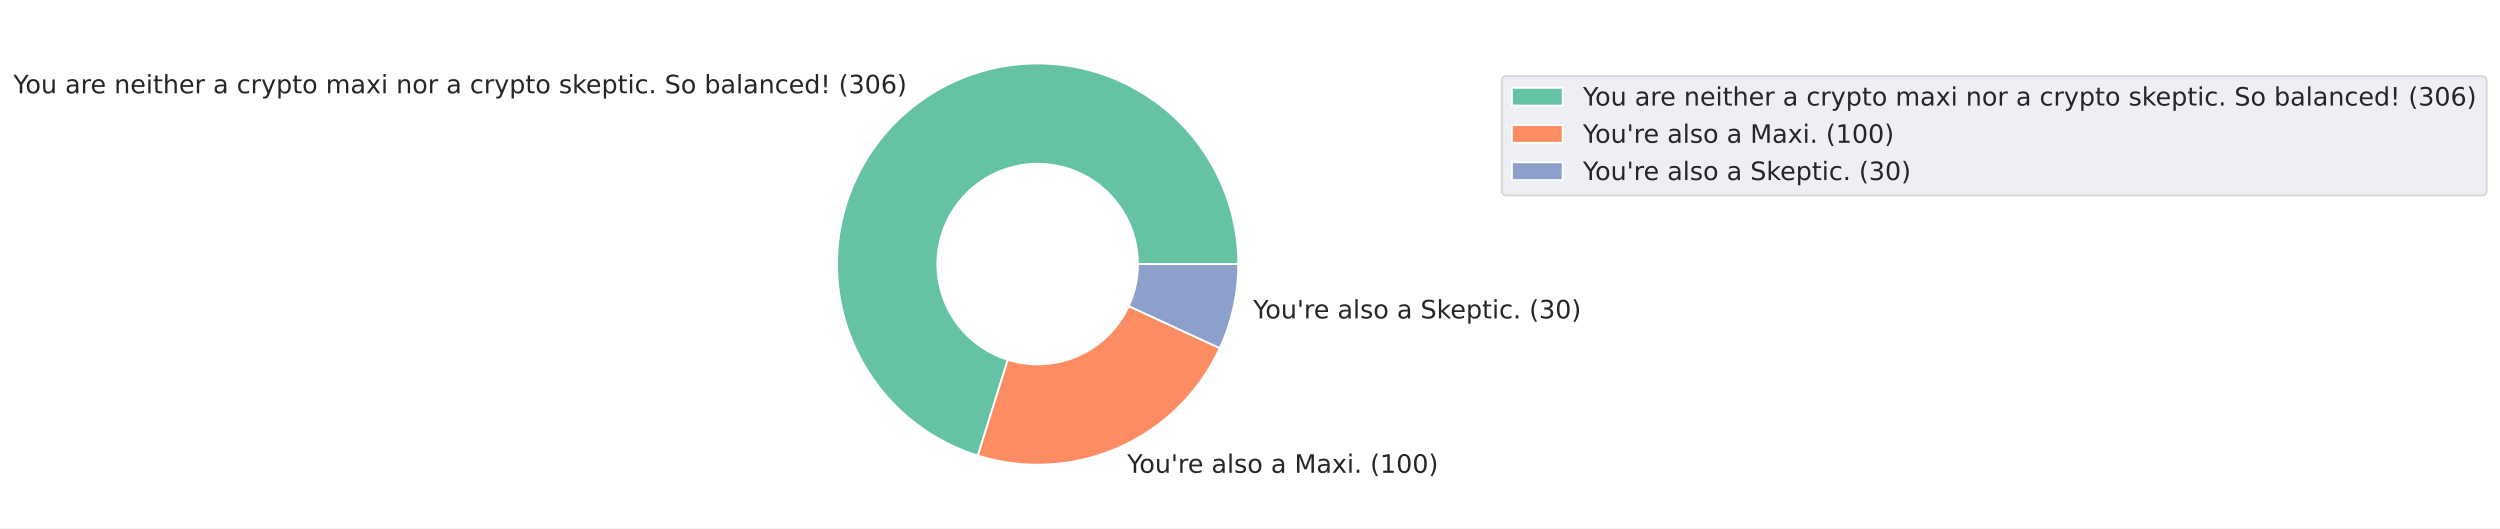
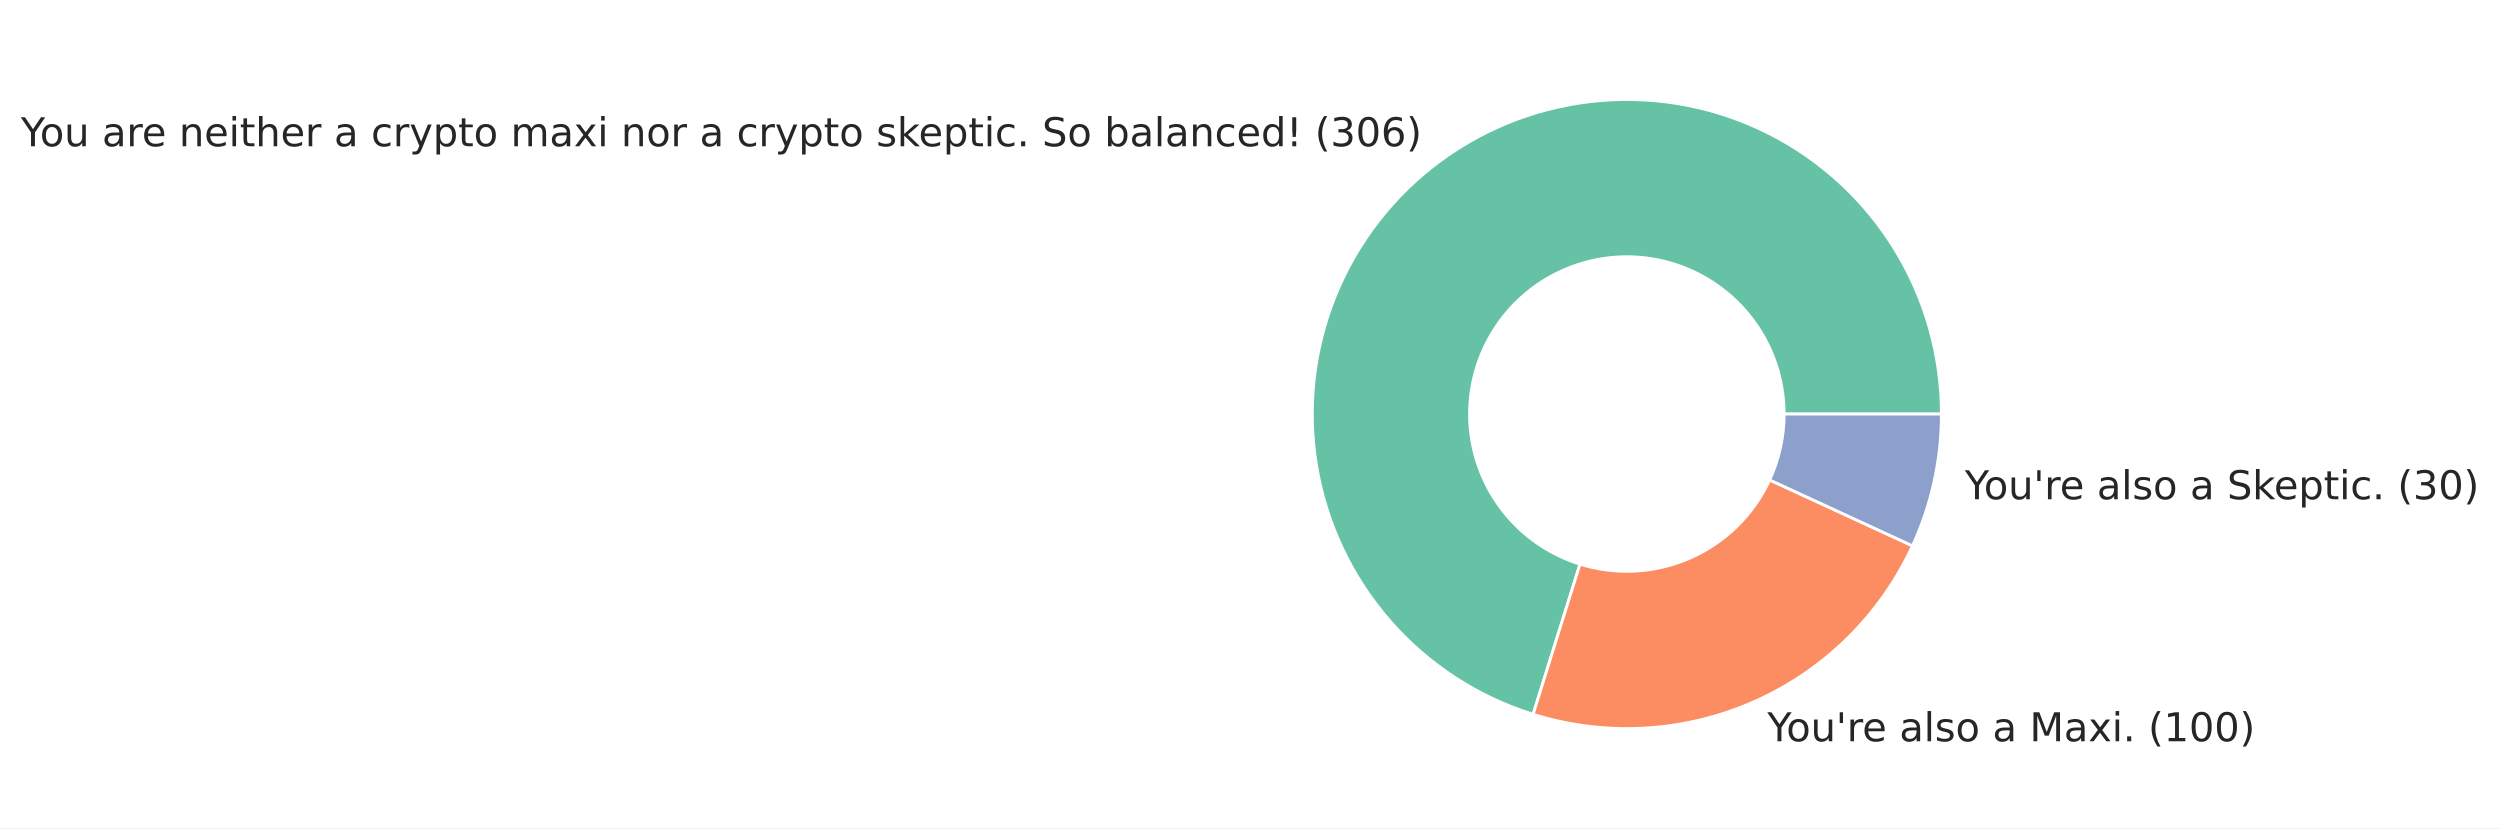
- <svg xmlns="http://www.w3.org/2000/svg" xmlns:xlink="http://www.w3.org/1999/xlink" height="286.2pt" version="1.1" viewBox="0 0 1354.676 286.2" width="1354.676pt">
+ <svg xmlns="http://www.w3.org/2000/svg" xmlns:xlink="http://www.w3.org/1999/xlink" height="286.2pt" version="1.1" viewBox="0 0 864.038 286.2" width="864.038pt">
  <defs>
    <style type="text/css">*{stroke-linecap:butt;stroke-linejoin:round;}</style>
  </defs>
  <g id="figure_1">
    <g id="patch_1">
-       <path d="M -0 286.2  L 1354.676 286.2  L 1354.676 0  L -0 0  z " style="fill:#ffffff;" />
+       <path d="M -0 286.2  L 864.038 286.2  L 864.038 0  L -0 0  z " style="fill:#ffffff;" />
    </g>
    <g id="axes_1">
      <g id="matplotlib.axis_1" />
      <g id="matplotlib.axis_2" />
      <g id="patch_2">
        <path d="M 670.986 143.1  C 670.986 122.998 665.411 103.285 654.883 86.16  C 644.355 69.036 629.281 55.162 611.344 46.088  C 593.407 37.014 573.3 33.089 553.267 34.753  C 533.234 36.417 514.05 43.604 497.856 55.513  C 481.662 67.423 469.083 83.593 461.524 102.219  C 453.966 120.846 451.719 141.209 455.035 161.035  C 458.352 180.862 467.102 199.385 480.311 214.538  C 493.52 229.691 510.675 240.888 529.864 246.879  L 546.065 194.99  C 536.471 191.994 527.893 186.396 521.288 178.819  C 514.684 171.243 510.309 161.981 508.651 152.068  C 506.993 142.155 508.116 131.973 511.895 122.66  C 515.674 113.346 521.964 105.261 530.061 99.307  C 538.158 93.352 547.75 89.758 557.767 88.927  C 567.783 88.095 577.836 90.057 586.805 94.594  C 595.774 99.131 603.31 106.068 608.574 114.63  C 613.838 123.192 616.626 133.049 616.626 143.1  L 670.986 143.1  z " style="fill:#66c2a5;stroke:#ffffff;stroke-linejoin:miter;" />
      </g>
      <g id="patch_3">
        <path d="M 529.864 246.879  C 555.056 254.745 582.27 253.174 606.391 242.463  C 630.511 231.752 649.925 212.616 660.983 188.652  L 611.624 165.876  C 606.095 177.858 596.388 187.426 584.328 192.782  C 572.268 198.137 558.661 198.922 546.065 194.99  L 529.864 246.879  z " style="fill:#fc8d62;stroke:#ffffff;stroke-linejoin:miter;" />
      </g>
      <g id="patch_4">
        <path d="M 660.983 188.652  C 664.268 181.532 666.774 174.078 668.456 166.419  C 670.137 158.76 670.986 150.941 670.986 143.1  L 616.626 143.1  C 616.626 147.021 616.202 150.93 615.361 154.759  C 614.52 158.589 613.267 162.316 611.624 165.876  L 660.983 188.652  z " style="fill:#8da0cb;stroke:#ffffff;stroke-linejoin:miter;" />
      </g>
      <g id="text_1">
        <g style="fill:#262626;" transform="translate(7.2 50.54899)scale(0.1375 -0.1375)">
          <defs>
            <path d="M -13 4666  L 666 4666  L 1959 2747  L 3244 4666  L 3922 4666  L 2272 2222  L 2272 0  L 1638 0  L 1638 2222  L -13 4666  z " id="DejaVuSans-59" transform="scale(0.015625)" />
            <path d="M 1959 3097  Q 1497 3097 1228 2736  Q 959 2375 959 1747  Q 959 1119 1226 758  Q 1494 397 1959 397  Q 2419 397 2687 759  Q 2956 1122 2956 1747  Q 2956 2369 2687 2733  Q 2419 3097 1959 3097  z M 1959 3584  Q 2709 3584 3137 3096  Q 3566 2609 3566 1747  Q 3566 888 3137 398  Q 2709 -91 1959 -91  Q 1206 -91 779 398  Q 353 888 353 1747  Q 353 2609 779 3096  Q 1206 3584 1959 3584  z " id="DejaVuSans-6f" transform="scale(0.015625)" />
            <path d="M 544 1381  L 544 3500  L 1119 3500  L 1119 1403  Q 1119 906 1312 657  Q 1506 409 1894 409  Q 2359 409 2629 706  Q 2900 1003 2900 1516  L 2900 3500  L 3475 3500  L 3475 0  L 2900 0  L 2900 538  Q 2691 219 2414 64  Q 2138 -91 1772 -91  Q 1169 -91 856 284  Q 544 659 544 1381  z M 1991 3584  L 1991 3584  z " id="DejaVuSans-75" transform="scale(0.015625)" />
            <path id="DejaVuSans-20" transform="scale(0.015625)" />
            <path d="M 2194 1759  Q 1497 1759 1228 1600  Q 959 1441 959 1056  Q 959 750 1161 570  Q 1363 391 1709 391  Q 2188 391 2477 730  Q 2766 1069 2766 1631  L 2766 1759  L 2194 1759  z M 3341 1997  L 3341 0  L 2766 0  L 2766 531  Q 2569 213 2275 61  Q 1981 -91 1556 -91  Q 1019 -91 701 211  Q 384 513 384 1019  Q 384 1609 779 1909  Q 1175 2209 1959 2209  L 2766 2209  L 2766 2266  Q 2766 2663 2505 2880  Q 2244 3097 1772 3097  Q 1472 3097 1187 3025  Q 903 2953 641 2809  L 641 3341  Q 956 3463 1253 3523  Q 1550 3584 1831 3584  Q 2591 3584 2966 3190  Q 3341 2797 3341 1997  z " id="DejaVuSans-61" transform="scale(0.015625)" />
            <path d="M 2631 2963  Q 2534 3019 2420 3045  Q 2306 3072 2169 3072  Q 1681 3072 1420 2755  Q 1159 2438 1159 1844  L 1159 0  L 581 0  L 581 3500  L 1159 3500  L 1159 2956  Q 1341 3275 1631 3429  Q 1922 3584 2338 3584  Q 2397 3584 2469 3576  Q 2541 3569 2628 3553  L 2631 2963  z " id="DejaVuSans-72" transform="scale(0.015625)" />
            <path d="M 3597 1894  L 3597 1613  L 953 1613  Q 991 1019 1311 708  Q 1631 397 2203 397  Q 2534 397 2845 478  Q 3156 559 3463 722  L 3463 178  Q 3153 47 2828 -22  Q 2503 -91 2169 -91  Q 1331 -91 842 396  Q 353 884 353 1716  Q 353 2575 817 3079  Q 1281 3584 2069 3584  Q 2775 3584 3186 3129  Q 3597 2675 3597 1894  z M 3022 2063  Q 3016 2534 2758 2815  Q 2500 3097 2075 3097  Q 1594 3097 1305 2825  Q 1016 2553 972 2059  L 3022 2063  z " id="DejaVuSans-65" transform="scale(0.015625)" />
            <path d="M 3513 2113  L 3513 0  L 2938 0  L 2938 2094  Q 2938 2591 2744 2837  Q 2550 3084 2163 3084  Q 1697 3084 1428 2787  Q 1159 2491 1159 1978  L 1159 0  L 581 0  L 581 3500  L 1159 3500  L 1159 2956  Q 1366 3272 1645 3428  Q 1925 3584 2291 3584  Q 2894 3584 3203 3211  Q 3513 2838 3513 2113  z " id="DejaVuSans-6e" transform="scale(0.015625)" />
            <path d="M 603 3500  L 1178 3500  L 1178 0  L 603 0  L 603 3500  z M 603 4863  L 1178 4863  L 1178 4134  L 603 4134  L 603 4863  z " id="DejaVuSans-69" transform="scale(0.015625)" />
            <path d="M 1172 4494  L 1172 3500  L 2356 3500  L 2356 3053  L 1172 3053  L 1172 1153  Q 1172 725 1289 603  Q 1406 481 1766 481  L 2356 481  L 2356 0  L 1766 0  Q 1100 0 847 248  Q 594 497 594 1153  L 594 3053  L 172 3053  L 172 3500  L 594 3500  L 594 4494  L 1172 4494  z " id="DejaVuSans-74" transform="scale(0.015625)" />
            <path d="M 3513 2113  L 3513 0  L 2938 0  L 2938 2094  Q 2938 2591 2744 2837  Q 2550 3084 2163 3084  Q 1697 3084 1428 2787  Q 1159 2491 1159 1978  L 1159 0  L 581 0  L 581 4863  L 1159 4863  L 1159 2956  Q 1366 3272 1645 3428  Q 1925 3584 2291 3584  Q 2894 3584 3203 3211  Q 3513 2838 3513 2113  z " id="DejaVuSans-68" transform="scale(0.015625)" />
            <path d="M 3122 3366  L 3122 2828  Q 2878 2963 2633 3030  Q 2388 3097 2138 3097  Q 1578 3097 1268 2742  Q 959 2388 959 1747  Q 959 1106 1268 751  Q 1578 397 2138 397  Q 2388 397 2633 464  Q 2878 531 3122 666  L 3122 134  Q 2881 22 2623 -34  Q 2366 -91 2075 -91  Q 1284 -91 818 406  Q 353 903 353 1747  Q 353 2603 823 3093  Q 1294 3584 2113 3584  Q 2378 3584 2631 3529  Q 2884 3475 3122 3366  z " id="DejaVuSans-63" transform="scale(0.015625)" />
            <path d="M 2059 -325  Q 1816 -950 1584 -1140  Q 1353 -1331 966 -1331  L 506 -1331  L 506 -850  L 844 -850  Q 1081 -850 1212 -737  Q 1344 -625 1503 -206  L 1606 56  L 191 3500  L 800 3500  L 1894 763  L 2988 3500  L 3597 3500  L 2059 -325  z " id="DejaVuSans-79" transform="scale(0.015625)" />
            <path d="M 1159 525  L 1159 -1331  L 581 -1331  L 581 3500  L 1159 3500  L 1159 2969  Q 1341 3281 1617 3432  Q 1894 3584 2278 3584  Q 2916 3584 3314 3078  Q 3713 2572 3713 1747  Q 3713 922 3314 415  Q 2916 -91 2278 -91  Q 1894 -91 1617 61  Q 1341 213 1159 525  z M 3116 1747  Q 3116 2381 2855 2742  Q 2594 3103 2138 3103  Q 1681 3103 1420 2742  Q 1159 2381 1159 1747  Q 1159 1113 1420 752  Q 1681 391 2138 391  Q 2594 391 2855 752  Q 3116 1113 3116 1747  z " id="DejaVuSans-70" transform="scale(0.015625)" />
            <path d="M 3328 2828  Q 3544 3216 3844 3400  Q 4144 3584 4550 3584  Q 5097 3584 5394 3201  Q 5691 2819 5691 2113  L 5691 0  L 5113 0  L 5113 2094  Q 5113 2597 4934 2840  Q 4756 3084 4391 3084  Q 3944 3084 3684 2787  Q 3425 2491 3425 1978  L 3425 0  L 2847 0  L 2847 2094  Q 2847 2600 2669 2842  Q 2491 3084 2119 3084  Q 1678 3084 1418 2786  Q 1159 2488 1159 1978  L 1159 0  L 581 0  L 581 3500  L 1159 3500  L 1159 2956  Q 1356 3278 1631 3431  Q 1906 3584 2284 3584  Q 2666 3584 2933 3390  Q 3200 3197 3328 2828  z " id="DejaVuSans-6d" transform="scale(0.015625)" />
            <path d="M 3513 3500  L 2247 1797  L 3578 0  L 2900 0  L 1881 1375  L 863 0  L 184 0  L 1544 1831  L 300 3500  L 978 3500  L 1906 2253  L 2834 3500  L 3513 3500  z " id="DejaVuSans-78" transform="scale(0.015625)" />
            <path d="M 2834 3397  L 2834 2853  Q 2591 2978 2328 3040  Q 2066 3103 1784 3103  Q 1356 3103 1142 2972  Q 928 2841 928 2578  Q 928 2378 1081 2264  Q 1234 2150 1697 2047  L 1894 2003  Q 2506 1872 2764 1633  Q 3022 1394 3022 966  Q 3022 478 2636 193  Q 2250 -91 1575 -91  Q 1294 -91 989 -36  Q 684 19 347 128  L 347 722  Q 666 556 975 473  Q 1284 391 1588 391  Q 1994 391 2212 530  Q 2431 669 2431 922  Q 2431 1156 2273 1281  Q 2116 1406 1581 1522  L 1381 1569  Q 847 1681 609 1914  Q 372 2147 372 2553  Q 372 3047 722 3315  Q 1072 3584 1716 3584  Q 2034 3584 2315 3537  Q 2597 3491 2834 3397  z " id="DejaVuSans-73" transform="scale(0.015625)" />
            <path d="M 581 4863  L 1159 4863  L 1159 1991  L 2875 3500  L 3609 3500  L 1753 1863  L 3688 0  L 2938 0  L 1159 1709  L 1159 0  L 581 0  L 581 4863  z " id="DejaVuSans-6b" transform="scale(0.015625)" />
            <path d="M 684 794  L 1344 794  L 1344 0  L 684 0  L 684 794  z " id="DejaVuSans-2e" transform="scale(0.015625)" />
            <path d="M 3425 4513  L 3425 3897  Q 3066 4069 2747 4153  Q 2428 4238 2131 4238  Q 1616 4238 1336 4038  Q 1056 3838 1056 3469  Q 1056 3159 1242 3001  Q 1428 2844 1947 2747  L 2328 2669  Q 3034 2534 3370 2195  Q 3706 1856 3706 1288  Q 3706 609 3251 259  Q 2797 -91 1919 -91  Q 1588 -91 1214 -16  Q 841 59 441 206  L 441 856  Q 825 641 1194 531  Q 1563 422 1919 422  Q 2459 422 2753 634  Q 3047 847 3047 1241  Q 3047 1584 2836 1778  Q 2625 1972 2144 2069  L 1759 2144  Q 1053 2284 737 2584  Q 422 2884 422 3419  Q 422 4038 858 4394  Q 1294 4750 2059 4750  Q 2388 4750 2728 4690  Q 3069 4631 3425 4513  z " id="DejaVuSans-53" transform="scale(0.015625)" />
            <path d="M 3116 1747  Q 3116 2381 2855 2742  Q 2594 3103 2138 3103  Q 1681 3103 1420 2742  Q 1159 2381 1159 1747  Q 1159 1113 1420 752  Q 1681 391 2138 391  Q 2594 391 2855 752  Q 3116 1113 3116 1747  z M 1159 2969  Q 1341 3281 1617 3432  Q 1894 3584 2278 3584  Q 2916 3584 3314 3078  Q 3713 2572 3713 1747  Q 3713 922 3314 415  Q 2916 -91 2278 -91  Q 1894 -91 1617 61  Q 1341 213 1159 525  L 1159 0  L 581 0  L 581 4863  L 1159 4863  L 1159 2969  z " id="DejaVuSans-62" transform="scale(0.015625)" />
            <path d="M 603 4863  L 1178 4863  L 1178 0  L 603 0  L 603 4863  z " id="DejaVuSans-6c" transform="scale(0.015625)" />
            <path d="M 2906 2969  L 2906 4863  L 3481 4863  L 3481 0  L 2906 0  L 2906 525  Q 2725 213 2448 61  Q 2172 -91 1784 -91  Q 1150 -91 751 415  Q 353 922 353 1747  Q 353 2572 751 3078  Q 1150 3584 1784 3584  Q 2172 3584 2448 3432  Q 2725 3281 2906 2969  z M 947 1747  Q 947 1113 1208 752  Q 1469 391 1925 391  Q 2381 391 2643 752  Q 2906 1113 2906 1747  Q 2906 2381 2643 2742  Q 2381 3103 1925 3103  Q 1469 3103 1208 2742  Q 947 2381 947 1747  z " id="DejaVuSans-64" transform="scale(0.015625)" />
            <path d="M 966 794  L 1600 794  L 1600 0  L 966 0  L 966 794  z M 966 4666  L 1600 4666  L 1600 2619  L 1538 1503  L 1031 1503  L 966 2619  L 966 4666  z " id="DejaVuSans-21" transform="scale(0.015625)" />
            <path d="M 1984 4856  Q 1566 4138 1362 3434  Q 1159 2731 1159 2009  Q 1159 1288 1364 580  Q 1569 -128 1984 -844  L 1484 -844  Q 1016 -109 783 600  Q 550 1309 550 2009  Q 550 2706 781 3412  Q 1013 4119 1484 4856  L 1984 4856  z " id="DejaVuSans-28" transform="scale(0.015625)" />
            <path d="M 2597 2516  Q 3050 2419 3304 2112  Q 3559 1806 3559 1356  Q 3559 666 3084 287  Q 2609 -91 1734 -91  Q 1441 -91 1130 -33  Q 819 25 488 141  L 488 750  Q 750 597 1062 519  Q 1375 441 1716 441  Q 2309 441 2620 675  Q 2931 909 2931 1356  Q 2931 1769 2642 2001  Q 2353 2234 1838 2234  L 1294 2234  L 1294 2753  L 1863 2753  Q 2328 2753 2575 2939  Q 2822 3125 2822 3475  Q 2822 3834 2567 4026  Q 2313 4219 1838 4219  Q 1578 4219 1281 4162  Q 984 4106 628 3988  L 628 4550  Q 988 4650 1302 4700  Q 1616 4750 1894 4750  Q 2613 4750 3031 4423  Q 3450 4097 3450 3541  Q 3450 3153 3228 2886  Q 3006 2619 2597 2516  z " id="DejaVuSans-33" transform="scale(0.015625)" />
            <path d="M 2034 4250  Q 1547 4250 1301 3770  Q 1056 3291 1056 2328  Q 1056 1369 1301 889  Q 1547 409 2034 409  Q 2525 409 2770 889  Q 3016 1369 3016 2328  Q 3016 3291 2770 3770  Q 2525 4250 2034 4250  z M 2034 4750  Q 2819 4750 3233 4129  Q 3647 3509 3647 2328  Q 3647 1150 3233 529  Q 2819 -91 2034 -91  Q 1250 -91 836 529  Q 422 1150 422 2328  Q 422 3509 836 4129  Q 1250 4750 2034 4750  z " id="DejaVuSans-30" transform="scale(0.015625)" />
            <path d="M 2113 2584  Q 1688 2584 1439 2293  Q 1191 2003 1191 1497  Q 1191 994 1439 701  Q 1688 409 2113 409  Q 2538 409 2786 701  Q 3034 994 3034 1497  Q 3034 2003 2786 2293  Q 2538 2584 2113 2584  z M 3366 4563  L 3366 3988  Q 3128 4100 2886 4159  Q 2644 4219 2406 4219  Q 1781 4219 1451 3797  Q 1122 3375 1075 2522  Q 1259 2794 1537 2939  Q 1816 3084 2150 3084  Q 2853 3084 3261 2657  Q 3669 2231 3669 1497  Q 3669 778 3244 343  Q 2819 -91 2113 -91  Q 1303 -91 875 529  Q 447 1150 447 2328  Q 447 3434 972 4092  Q 1497 4750 2381 4750  Q 2619 4750 2861 4703  Q 3103 4656 3366 4563  z " id="DejaVuSans-36" transform="scale(0.015625)" />
            <path d="M 513 4856  L 1013 4856  Q 1481 4119 1714 3412  Q 1947 2706 1947 2009  Q 1947 1309 1714 600  Q 1481 -109 1013 -844  L 513 -844  Q 928 -128 1133 580  Q 1338 1288 1338 2009  Q 1338 2731 1133 3434  Q 928 4138 513 4856  z " id="DejaVuSans-29" transform="scale(0.015625)" />
          </defs>
          <use xlink:href="#DejaVuSans-59" />
          <use x="47.834" xlink:href="#DejaVuSans-6f" />
          <use x="109.016" xlink:href="#DejaVuSans-75" />
          <use x="172.395" xlink:href="#DejaVuSans-20" />
          <use x="204.182" xlink:href="#DejaVuSans-61" />
          <use x="265.461" xlink:href="#DejaVuSans-72" />
          <use x="304.324" xlink:href="#DejaVuSans-65" />
          <use x="365.848" xlink:href="#DejaVuSans-20" />
          <use x="397.635" xlink:href="#DejaVuSans-6e" />
          <use x="461.014" xlink:href="#DejaVuSans-65" />
          <use x="522.537" xlink:href="#DejaVuSans-69" />
          <use x="550.32" xlink:href="#DejaVuSans-74" />
          <use x="589.529" xlink:href="#DejaVuSans-68" />
          <use x="652.908" xlink:href="#DejaVuSans-65" />
          <use x="714.432" xlink:href="#DejaVuSans-72" />
          <use x="755.545" xlink:href="#DejaVuSans-20" />
          <use x="787.332" xlink:href="#DejaVuSans-61" />
          <use x="848.611" xlink:href="#DejaVuSans-20" />
          <use x="880.398" xlink:href="#DejaVuSans-63" />
          <use x="935.379" xlink:href="#DejaVuSans-72" />
          <use x="976.492" xlink:href="#DejaVuSans-79" />
          <use x="1035.672" xlink:href="#DejaVuSans-70" />
          <use x="1099.148" xlink:href="#DejaVuSans-74" />
          <use x="1138.357" xlink:href="#DejaVuSans-6f" />
          <use x="1199.539" xlink:href="#DejaVuSans-20" />
          <use x="1231.326" xlink:href="#DejaVuSans-6d" />
          <use x="1328.738" xlink:href="#DejaVuSans-61" />
          <use x="1390.018" xlink:href="#DejaVuSans-78" />
          <use x="1449.197" xlink:href="#DejaVuSans-69" />
          <use x="1476.98" xlink:href="#DejaVuSans-20" />
          <use x="1508.768" xlink:href="#DejaVuSans-6e" />
          <use x="1572.146" xlink:href="#DejaVuSans-6f" />
          <use x="1633.328" xlink:href="#DejaVuSans-72" />
          <use x="1674.441" xlink:href="#DejaVuSans-20" />
          <use x="1706.229" xlink:href="#DejaVuSans-61" />
          <use x="1767.508" xlink:href="#DejaVuSans-20" />
          <use x="1799.295" xlink:href="#DejaVuSans-63" />
          <use x="1854.275" xlink:href="#DejaVuSans-72" />
          <use x="1895.389" xlink:href="#DejaVuSans-79" />
          <use x="1954.568" xlink:href="#DejaVuSans-70" />
          <use x="2018.045" xlink:href="#DejaVuSans-74" />
          <use x="2057.254" xlink:href="#DejaVuSans-6f" />
          <use x="2118.436" xlink:href="#DejaVuSans-20" />
          <use x="2150.223" xlink:href="#DejaVuSans-73" />
          <use x="2202.322" xlink:href="#DejaVuSans-6b" />
          <use x="2256.607" xlink:href="#DejaVuSans-65" />
          <use x="2318.131" xlink:href="#DejaVuSans-70" />
          <use x="2381.607" xlink:href="#DejaVuSans-74" />
          <use x="2420.816" xlink:href="#DejaVuSans-69" />
          <use x="2448.6" xlink:href="#DejaVuSans-63" />
          <use x="2503.58" xlink:href="#DejaVuSans-2e" />
          <use x="2535.367" xlink:href="#DejaVuSans-20" />
          <use x="2567.154" xlink:href="#DejaVuSans-53" />
          <use x="2630.631" xlink:href="#DejaVuSans-6f" />
          <use x="2691.812" xlink:href="#DejaVuSans-20" />
          <use x="2723.6" xlink:href="#DejaVuSans-62" />
          <use x="2787.076" xlink:href="#DejaVuSans-61" />
          <use x="2848.355" xlink:href="#DejaVuSans-6c" />
          <use x="2876.139" xlink:href="#DejaVuSans-61" />
          <use x="2937.418" xlink:href="#DejaVuSans-6e" />
          <use x="3000.797" xlink:href="#DejaVuSans-63" />
          <use x="3055.777" xlink:href="#DejaVuSans-65" />
          <use x="3117.301" xlink:href="#DejaVuSans-64" />
          <use x="3180.777" xlink:href="#DejaVuSans-21" />
          <use x="3220.865" xlink:href="#DejaVuSans-20" />
          <use x="3252.652" xlink:href="#DejaVuSans-28" />
          <use x="3291.666" xlink:href="#DejaVuSans-33" />
          <use x="3355.289" xlink:href="#DejaVuSans-30" />
          <use x="3418.912" xlink:href="#DejaVuSans-36" />
          <use x="3482.535" xlink:href="#DejaVuSans-29" />
        </g>
      </g>
      <g id="text_2">
        <g style="fill:#262626;" transform="translate(610.8033 256.1936)scale(0.1375 -0.1375)">
          <defs>
            <path d="M 1147 4666  L 1147 2931  L 616 2931  L 616 4666  L 1147 4666  z " id="DejaVuSans-27" transform="scale(0.015625)" />
            <path d="M 628 4666  L 1569 4666  L 2759 1491  L 3956 4666  L 4897 4666  L 4897 0  L 4281 0  L 4281 4097  L 3078 897  L 2444 897  L 1241 4097  L 1241 0  L 628 0  L 628 4666  z " id="DejaVuSans-4d" transform="scale(0.015625)" />
            <path d="M 794 531  L 1825 531  L 1825 4091  L 703 3866  L 703 4441  L 1819 4666  L 2450 4666  L 2450 531  L 3481 531  L 3481 0  L 794 0  L 794 531  z " id="DejaVuSans-31" transform="scale(0.015625)" />
          </defs>
          <use xlink:href="#DejaVuSans-59" />
          <use x="47.834" xlink:href="#DejaVuSans-6f" />
          <use x="109.016" xlink:href="#DejaVuSans-75" />
          <use x="172.395" xlink:href="#DejaVuSans-27" />
          <use x="199.885" xlink:href="#DejaVuSans-72" />
          <use x="238.748" xlink:href="#DejaVuSans-65" />
          <use x="300.271" xlink:href="#DejaVuSans-20" />
          <use x="332.059" xlink:href="#DejaVuSans-61" />
          <use x="393.338" xlink:href="#DejaVuSans-6c" />
          <use x="421.121" xlink:href="#DejaVuSans-73" />
          <use x="473.221" xlink:href="#DejaVuSans-6f" />
          <use x="534.402" xlink:href="#DejaVuSans-20" />
          <use x="566.189" xlink:href="#DejaVuSans-61" />
          <use x="627.469" xlink:href="#DejaVuSans-20" />
          <use x="659.256" xlink:href="#DejaVuSans-4d" />
          <use x="745.535" xlink:href="#DejaVuSans-61" />
          <use x="806.814" xlink:href="#DejaVuSans-78" />
          <use x="865.994" xlink:href="#DejaVuSans-69" />
          <use x="893.777" xlink:href="#DejaVuSans-2e" />
          <use x="925.564" xlink:href="#DejaVuSans-20" />
          <use x="957.352" xlink:href="#DejaVuSans-28" />
          <use x="996.365" xlink:href="#DejaVuSans-31" />
          <use x="1059.988" xlink:href="#DejaVuSans-30" />
          <use x="1123.611" xlink:href="#DejaVuSans-30" />
          <use x="1187.234" xlink:href="#DejaVuSans-29" />
        </g>
      </g>
      <g id="text_3">
        <g style="fill:#262626;" transform="translate(679.0746 172.5448)scale(0.1375 -0.1375)">
          <use xlink:href="#DejaVuSans-59" />
          <use x="47.834" xlink:href="#DejaVuSans-6f" />
          <use x="109.016" xlink:href="#DejaVuSans-75" />
          <use x="172.395" xlink:href="#DejaVuSans-27" />
          <use x="199.885" xlink:href="#DejaVuSans-72" />
          <use x="238.748" xlink:href="#DejaVuSans-65" />
          <use x="300.271" xlink:href="#DejaVuSans-20" />
          <use x="332.059" xlink:href="#DejaVuSans-61" />
          <use x="393.338" xlink:href="#DejaVuSans-6c" />
          <use x="421.121" xlink:href="#DejaVuSans-73" />
          <use x="473.221" xlink:href="#DejaVuSans-6f" />
          <use x="534.402" xlink:href="#DejaVuSans-20" />
          <use x="566.189" xlink:href="#DejaVuSans-61" />
          <use x="627.469" xlink:href="#DejaVuSans-20" />
          <use x="659.256" xlink:href="#DejaVuSans-53" />
          <use x="722.732" xlink:href="#DejaVuSans-6b" />
          <use x="777.018" xlink:href="#DejaVuSans-65" />
          <use x="838.541" xlink:href="#DejaVuSans-70" />
          <use x="902.018" xlink:href="#DejaVuSans-74" />
          <use x="941.227" xlink:href="#DejaVuSans-69" />
          <use x="969.01" xlink:href="#DejaVuSans-63" />
          <use x="1023.99" xlink:href="#DejaVuSans-2e" />
          <use x="1055.777" xlink:href="#DejaVuSans-20" />
          <use x="1087.564" xlink:href="#DejaVuSans-28" />
          <use x="1126.578" xlink:href="#DejaVuSans-33" />
          <use x="1190.201" xlink:href="#DejaVuSans-30" />
          <use x="1253.824" xlink:href="#DejaVuSans-29" />
        </g>
      </g>
-       <g id="legend_1">
-         <g id="patch_5">
-           <path d="M 816.511 105.927  L 1344.726 105.927  Q 1347.476 105.927 1347.476 103.177  L 1347.476 44.005  Q 1347.476 41.255 1344.726 41.255  L 816.511 41.255  Q 813.761 41.255 813.761 44.005  L 813.761 103.177  Q 813.761 105.927 816.511 105.927  z " style="fill:#eaeaf2;opacity:0.8;stroke:#cccccc;stroke-linejoin:miter;" />
-         </g>
-         <g id="patch_6">
-           <path d="M 819.261 57.203  L 846.761 57.203  L 846.761 47.578  L 819.261 47.578  z " style="fill:#66c2a5;stroke:#ffffff;stroke-linejoin:miter;" />
-         </g>
-         <g id="text_4">
-           <g style="fill:#262626;" transform="translate(857.7608 57.20285)scale(0.1375 -0.1375)">
-             <use xlink:href="#DejaVuSans-59" />
-             <use x="47.834" xlink:href="#DejaVuSans-6f" />
-             <use x="109.016" xlink:href="#DejaVuSans-75" />
-             <use x="172.395" xlink:href="#DejaVuSans-20" />
-             <use x="204.182" xlink:href="#DejaVuSans-61" />
-             <use x="265.461" xlink:href="#DejaVuSans-72" />
-             <use x="304.324" xlink:href="#DejaVuSans-65" />
-             <use x="365.848" xlink:href="#DejaVuSans-20" />
-             <use x="397.635" xlink:href="#DejaVuSans-6e" />
-             <use x="461.014" xlink:href="#DejaVuSans-65" />
-             <use x="522.537" xlink:href="#DejaVuSans-69" />
-             <use x="550.32" xlink:href="#DejaVuSans-74" />
-             <use x="589.529" xlink:href="#DejaVuSans-68" />
-             <use x="652.908" xlink:href="#DejaVuSans-65" />
-             <use x="714.432" xlink:href="#DejaVuSans-72" />
-             <use x="755.545" xlink:href="#DejaVuSans-20" />
-             <use x="787.332" xlink:href="#DejaVuSans-61" />
-             <use x="848.611" xlink:href="#DejaVuSans-20" />
-             <use x="880.398" xlink:href="#DejaVuSans-63" />
-             <use x="935.379" xlink:href="#DejaVuSans-72" />
-             <use x="976.492" xlink:href="#DejaVuSans-79" />
-             <use x="1035.672" xlink:href="#DejaVuSans-70" />
-             <use x="1099.148" xlink:href="#DejaVuSans-74" />
-             <use x="1138.357" xlink:href="#DejaVuSans-6f" />
-             <use x="1199.539" xlink:href="#DejaVuSans-20" />
-             <use x="1231.326" xlink:href="#DejaVuSans-6d" />
-             <use x="1328.738" xlink:href="#DejaVuSans-61" />
-             <use x="1390.018" xlink:href="#DejaVuSans-78" />
-             <use x="1449.197" xlink:href="#DejaVuSans-69" />
-             <use x="1476.98" xlink:href="#DejaVuSans-20" />
-             <use x="1508.768" xlink:href="#DejaVuSans-6e" />
-             <use x="1572.146" xlink:href="#DejaVuSans-6f" />
-             <use x="1633.328" xlink:href="#DejaVuSans-72" />
-             <use x="1674.441" xlink:href="#DejaVuSans-20" />
-             <use x="1706.229" xlink:href="#DejaVuSans-61" />
-             <use x="1767.508" xlink:href="#DejaVuSans-20" />
-             <use x="1799.295" xlink:href="#DejaVuSans-63" />
-             <use x="1854.275" xlink:href="#DejaVuSans-72" />
-             <use x="1895.389" xlink:href="#DejaVuSans-79" />
-             <use x="1954.568" xlink:href="#DejaVuSans-70" />
-             <use x="2018.045" xlink:href="#DejaVuSans-74" />
-             <use x="2057.254" xlink:href="#DejaVuSans-6f" />
-             <use x="2118.436" xlink:href="#DejaVuSans-20" />
-             <use x="2150.223" xlink:href="#DejaVuSans-73" />
-             <use x="2202.322" xlink:href="#DejaVuSans-6b" />
-             <use x="2256.607" xlink:href="#DejaVuSans-65" />
-             <use x="2318.131" xlink:href="#DejaVuSans-70" />
-             <use x="2381.607" xlink:href="#DejaVuSans-74" />
-             <use x="2420.816" xlink:href="#DejaVuSans-69" />
-             <use x="2448.6" xlink:href="#DejaVuSans-63" />
-             <use x="2503.58" xlink:href="#DejaVuSans-2e" />
-             <use x="2535.367" xlink:href="#DejaVuSans-20" />
-             <use x="2567.154" xlink:href="#DejaVuSans-53" />
-             <use x="2630.631" xlink:href="#DejaVuSans-6f" />
-             <use x="2691.812" xlink:href="#DejaVuSans-20" />
-             <use x="2723.6" xlink:href="#DejaVuSans-62" />
-             <use x="2787.076" xlink:href="#DejaVuSans-61" />
-             <use x="2848.355" xlink:href="#DejaVuSans-6c" />
-             <use x="2876.139" xlink:href="#DejaVuSans-61" />
-             <use x="2937.418" xlink:href="#DejaVuSans-6e" />
-             <use x="3000.797" xlink:href="#DejaVuSans-63" />
-             <use x="3055.777" xlink:href="#DejaVuSans-65" />
-             <use x="3117.301" xlink:href="#DejaVuSans-64" />
-             <use x="3180.777" xlink:href="#DejaVuSans-21" />
-             <use x="3220.865" xlink:href="#DejaVuSans-20" />
-             <use x="3252.652" xlink:href="#DejaVuSans-28" />
-             <use x="3291.666" xlink:href="#DejaVuSans-33" />
-             <use x="3355.289" xlink:href="#DejaVuSans-30" />
-             <use x="3418.912" xlink:href="#DejaVuSans-36" />
-             <use x="3482.535" xlink:href="#DejaVuSans-29" />
-           </g>
-         </g>
-         <g id="patch_7">
-           <path d="M 819.261 77.385  L 846.761 77.385  L 846.761 67.76  L 819.261 67.76  z " style="fill:#fc8d62;stroke:#ffffff;stroke-linejoin:miter;" />
-         </g>
-         <g id="text_5">
-           <g style="fill:#262626;" transform="translate(857.7608 77.38527)scale(0.1375 -0.1375)">
-             <use xlink:href="#DejaVuSans-59" />
-             <use x="47.834" xlink:href="#DejaVuSans-6f" />
-             <use x="109.016" xlink:href="#DejaVuSans-75" />
-             <use x="172.395" xlink:href="#DejaVuSans-27" />
-             <use x="199.885" xlink:href="#DejaVuSans-72" />
-             <use x="238.748" xlink:href="#DejaVuSans-65" />
-             <use x="300.271" xlink:href="#DejaVuSans-20" />
-             <use x="332.059" xlink:href="#DejaVuSans-61" />
-             <use x="393.338" xlink:href="#DejaVuSans-6c" />
-             <use x="421.121" xlink:href="#DejaVuSans-73" />
-             <use x="473.221" xlink:href="#DejaVuSans-6f" />
-             <use x="534.402" xlink:href="#DejaVuSans-20" />
-             <use x="566.189" xlink:href="#DejaVuSans-61" />
-             <use x="627.469" xlink:href="#DejaVuSans-20" />
-             <use x="659.256" xlink:href="#DejaVuSans-4d" />
-             <use x="745.535" xlink:href="#DejaVuSans-61" />
-             <use x="806.814" xlink:href="#DejaVuSans-78" />
-             <use x="865.994" xlink:href="#DejaVuSans-69" />
-             <use x="893.777" xlink:href="#DejaVuSans-2e" />
-             <use x="925.564" xlink:href="#DejaVuSans-20" />
-             <use x="957.352" xlink:href="#DejaVuSans-28" />
-             <use x="996.365" xlink:href="#DejaVuSans-31" />
-             <use x="1059.988" xlink:href="#DejaVuSans-30" />
-             <use x="1123.611" xlink:href="#DejaVuSans-30" />
-             <use x="1187.234" xlink:href="#DejaVuSans-29" />
-           </g>
-         </g>
-         <g id="patch_8">
-           <path d="M 819.261 97.568  L 846.761 97.568  L 846.761 87.943  L 819.261 87.943  z " style="fill:#8da0cb;stroke:#ffffff;stroke-linejoin:miter;" />
-         </g>
-         <g id="text_6">
-           <g style="fill:#262626;" transform="translate(857.7608 97.5677)scale(0.1375 -0.1375)">
-             <use xlink:href="#DejaVuSans-59" />
-             <use x="47.834" xlink:href="#DejaVuSans-6f" />
-             <use x="109.016" xlink:href="#DejaVuSans-75" />
-             <use x="172.395" xlink:href="#DejaVuSans-27" />
-             <use x="199.885" xlink:href="#DejaVuSans-72" />
-             <use x="238.748" xlink:href="#DejaVuSans-65" />
-             <use x="300.271" xlink:href="#DejaVuSans-20" />
-             <use x="332.059" xlink:href="#DejaVuSans-61" />
-             <use x="393.338" xlink:href="#DejaVuSans-6c" />
-             <use x="421.121" xlink:href="#DejaVuSans-73" />
-             <use x="473.221" xlink:href="#DejaVuSans-6f" />
-             <use x="534.402" xlink:href="#DejaVuSans-20" />
-             <use x="566.189" xlink:href="#DejaVuSans-61" />
-             <use x="627.469" xlink:href="#DejaVuSans-20" />
-             <use x="659.256" xlink:href="#DejaVuSans-53" />
-             <use x="722.732" xlink:href="#DejaVuSans-6b" />
-             <use x="777.018" xlink:href="#DejaVuSans-65" />
-             <use x="838.541" xlink:href="#DejaVuSans-70" />
-             <use x="902.018" xlink:href="#DejaVuSans-74" />
-             <use x="941.227" xlink:href="#DejaVuSans-69" />
-             <use x="969.01" xlink:href="#DejaVuSans-63" />
-             <use x="1023.99" xlink:href="#DejaVuSans-2e" />
-             <use x="1055.777" xlink:href="#DejaVuSans-20" />
-             <use x="1087.564" xlink:href="#DejaVuSans-28" />
-             <use x="1126.578" xlink:href="#DejaVuSans-33" />
-             <use x="1190.201" xlink:href="#DejaVuSans-30" />
-             <use x="1253.824" xlink:href="#DejaVuSans-29" />
-           </g>
-         </g>
-       </g>
    </g>
  </g>
</svg>
